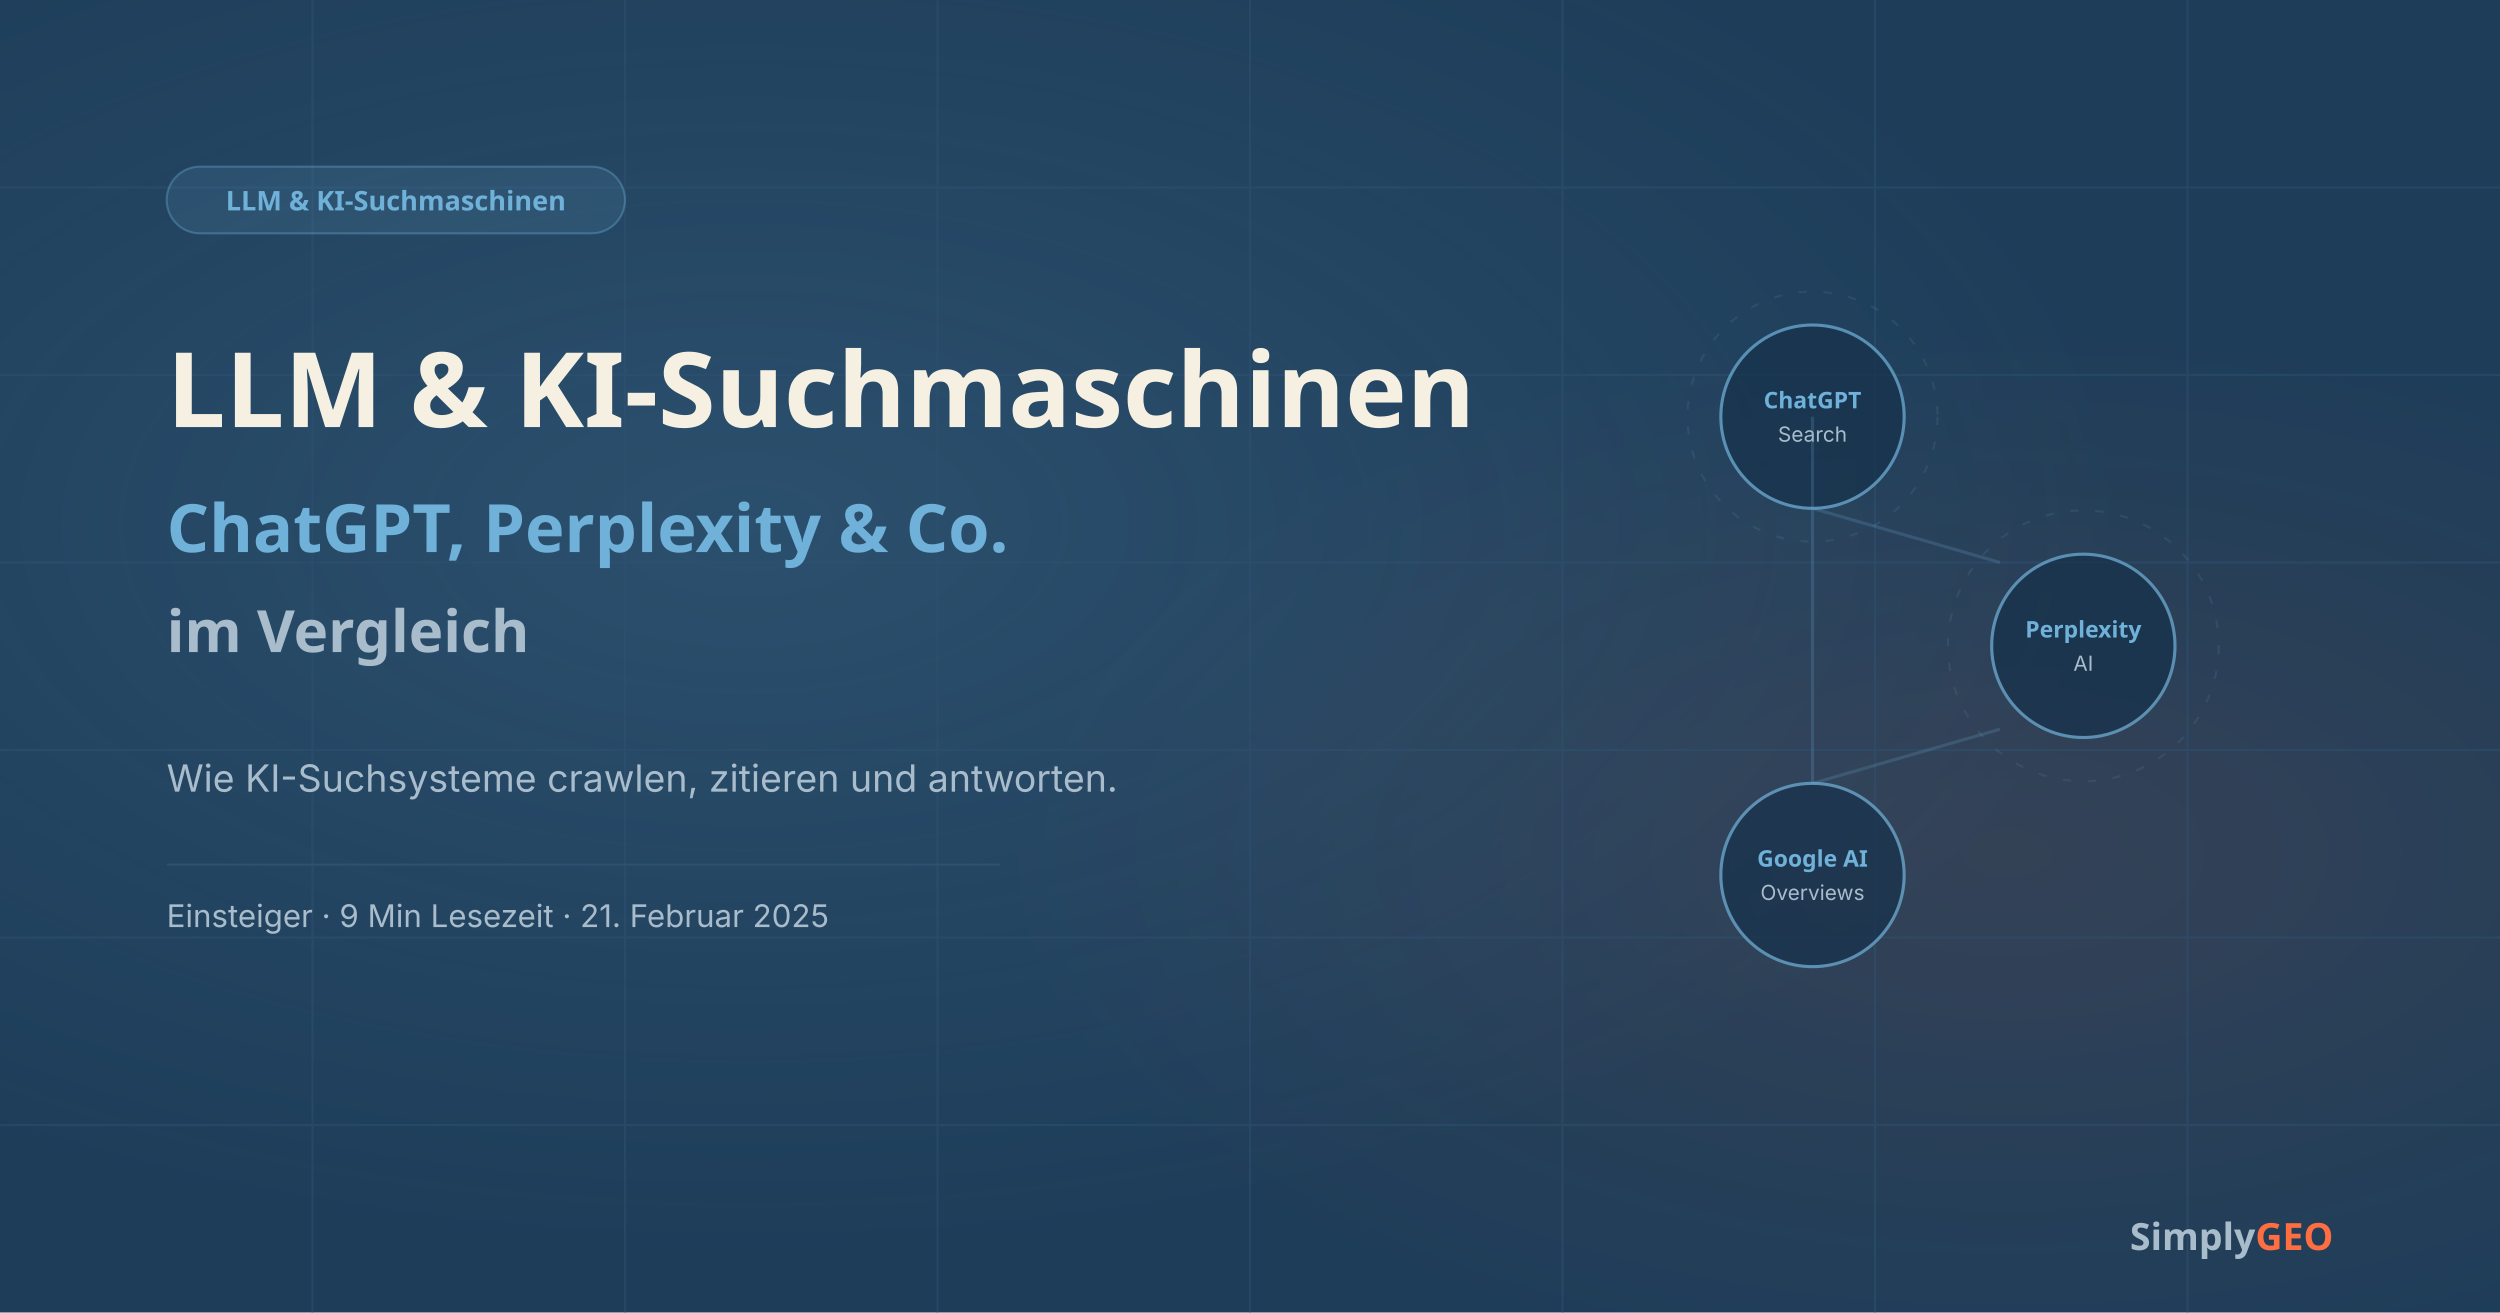
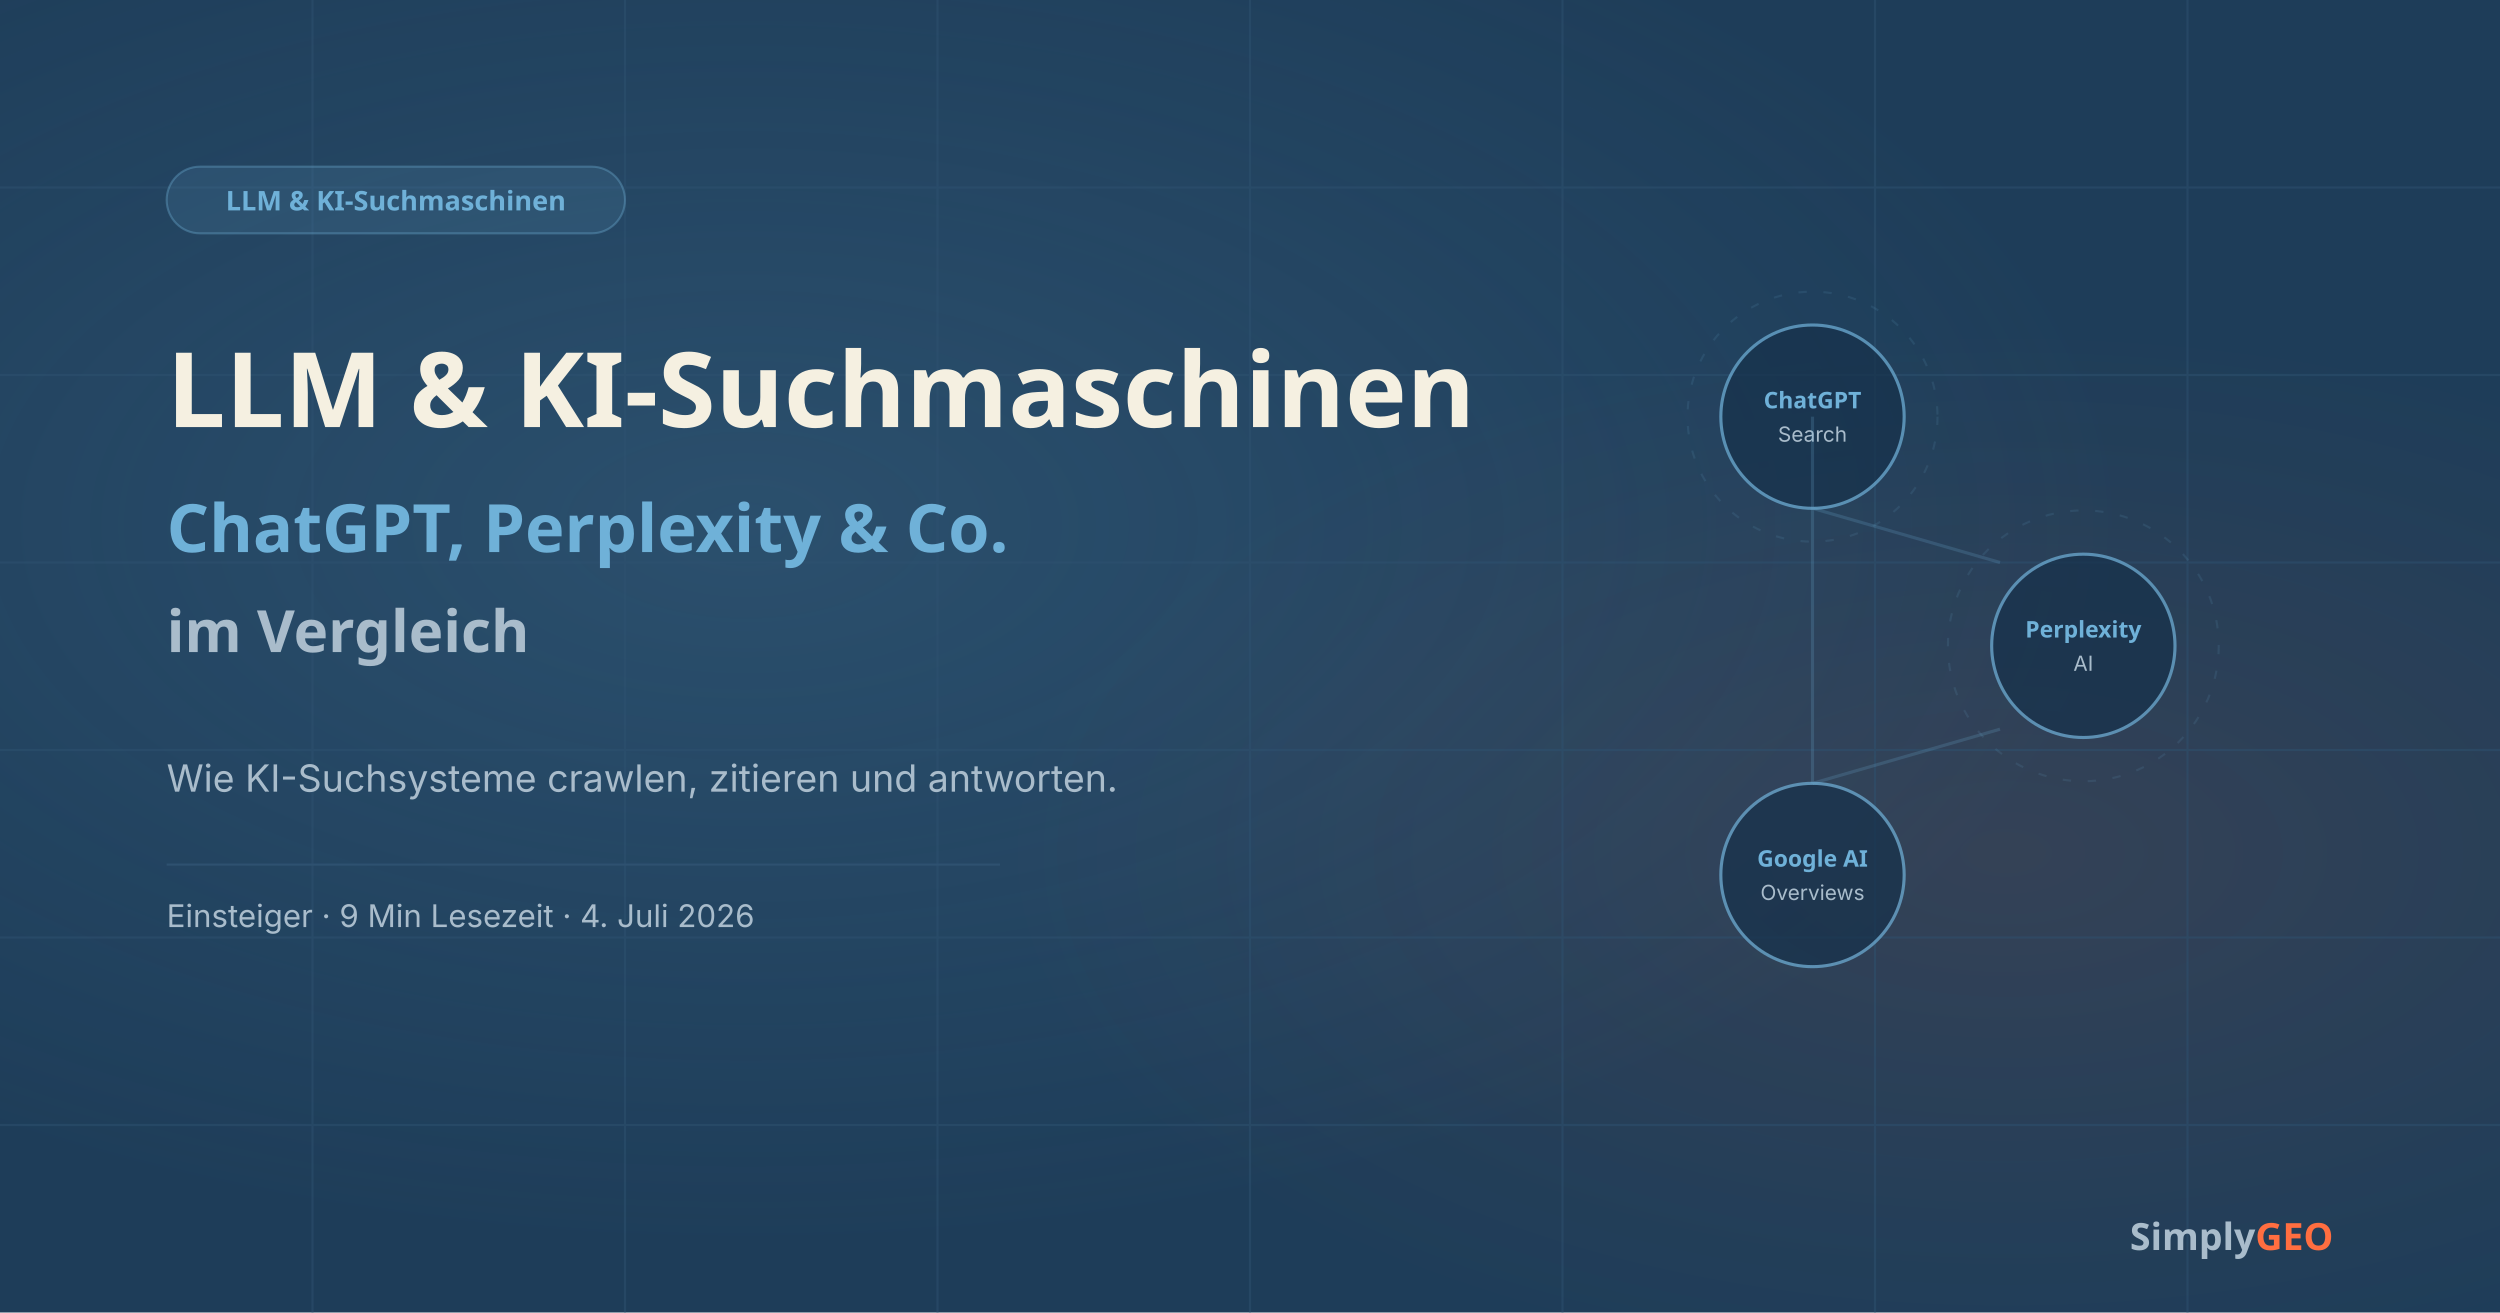
<svg xmlns="http://www.w3.org/2000/svg" viewBox="0 0 1200 630" width="1200" height="630">
  <defs>
    <radialGradient id="glow1" cx="30%" cy="40%" r="55%">
      <stop offset="0%" stop-color="#6fb1d8" stop-opacity="0.16" />
      <stop offset="100%" stop-color="#6fb1d8" stop-opacity="0" />
    </radialGradient>
    <radialGradient id="glow2" cx="80%" cy="65%" r="40%">
      <stop offset="0%" stop-color="#ff6e40" stop-opacity="0.1" />
      <stop offset="100%" stop-color="#ff6e40" stop-opacity="0" />
    </radialGradient>
  </defs>
  <rect width="1200" height="630" fill="#1e3d59" />
  <rect width="1200" height="630" fill="url(#glow1)" />
  <rect width="1200" height="630" fill="url(#glow2)" />
  <g stroke="#2e5170" stroke-width="1" opacity="0.5">
    <line x1="0" y1="90" x2="1200" y2="90" />
    <line x1="0" y1="180" x2="1200" y2="180" />
    <line x1="0" y1="270" x2="1200" y2="270" />
    <line x1="0" y1="360" x2="1200" y2="360" />
    <line x1="0" y1="450" x2="1200" y2="450" />
    <line x1="0" y1="540" x2="1200" y2="540" />
    <line x1="150" y1="0" x2="150" y2="630" />
    <line x1="300" y1="0" x2="300" y2="630" />
    <line x1="450" y1="0" x2="450" y2="630" />
    <line x1="600" y1="0" x2="600" y2="630" />
    <line x1="750" y1="0" x2="750" y2="630" />
    <line x1="900" y1="0" x2="900" y2="630" />
    <line x1="1050" y1="0" x2="1050" y2="630" />
  </g>
  <circle cx="870" cy="200" r="44" fill="#16304a" stroke="#6fb1d8" stroke-width="1.5" opacity="0.7" />
  <text x="870" y="196" text-anchor="middle" font-family="Space Grotesk, sans-serif" font-size="11" font-weight="700" fill="#6fb1d8">ChatGPT</text>
  <text x="870" y="212" text-anchor="middle" font-family="Inter, sans-serif" font-size="10" fill="#a9bccb">Search</text>
  <circle cx="1000" cy="310" r="44" fill="#16304a" stroke="#6fb1d8" stroke-width="1.5" opacity="0.7" />
  <text x="1000" y="306" text-anchor="middle" font-family="Space Grotesk, sans-serif" font-size="11" font-weight="700" fill="#6fb1d8">Perplexity</text>
  <text x="1000" y="322" text-anchor="middle" font-family="Inter, sans-serif" font-size="10" fill="#a9bccb">AI</text>
  <circle cx="870" cy="420" r="44" fill="#16304a" stroke="#6fb1d8" stroke-width="1.5" opacity="0.7" />
  <text x="870" y="416" text-anchor="middle" font-family="Space Grotesk, sans-serif" font-size="11" font-weight="700" fill="#6fb1d8">Google AI</text>
  <text x="870" y="432" text-anchor="middle" font-family="Inter, sans-serif" font-size="10" fill="#a9bccb">Overviews</text>
  <g stroke="#6fb1d8" stroke-width="1.5" opacity="0.2">
    <line x1="870" y1="244" x2="960" y2="270" />
    <line x1="870" y1="376" x2="960" y2="350" />
    <line x1="870" y1="200" x2="870" y2="376" />
  </g>
  <circle cx="870" cy="200" r="60" fill="none" stroke="#6fb1d8" stroke-width="1" stroke-dasharray="4 8" opacity="0.12" />
  <circle cx="1000" cy="310" r="65" fill="none" stroke="#6fb1d8" stroke-width="1" stroke-dasharray="4 8" opacity="0.12" />
  <rect x="80" y="80" width="220" height="32" rx="16" fill="#6fb1d8" fill-opacity="0.12" stroke="#6fb1d8" stroke-opacity="0.35" stroke-width="1" />
  <text x="190" y="101" text-anchor="middle" font-family="Space Grotesk, sans-serif" font-size="13" font-weight="600" fill="#6fb1d8">LLM &amp; KI-Suchmaschinen</text>
  <text x="80" y="205" font-family="Space Grotesk, sans-serif" font-size="50" font-weight="700" fill="#f5f0e1">LLM &amp; KI-Suchmaschinen</text>
  <text x="80" y="265" font-family="Space Grotesk, sans-serif" font-size="32" font-weight="600" fill="#6fb1d8">ChatGPT, Perplexity &amp; Co.</text>
  <text x="80" y="313" font-family="Space Grotesk, sans-serif" font-size="28" font-weight="600" fill="#a9bccb">im Vergleich</text>
  <text x="80" y="380" font-family="Inter, sans-serif" font-size="18" fill="#a9bccb">Wie KI-Suchsysteme crawlen, zitieren und antworten.</text>
  <line x1="80" y1="415" x2="480" y2="415" stroke="#2e5170" stroke-width="1" />
-   <text x="80" y="445" font-family="Inter, sans-serif" font-size="15" fill="#a9bccb">Einsteiger · 9 Min Lesezeit · 21. Februar 2025</text>
+   <text x="80" y="445" font-family="Inter, sans-serif" font-size="15" fill="#a9bccb">Einsteiger · 9 Min Lesezeit · 4. Juli 2026</text>
  <text x="1120" y="600" text-anchor="end" font-family="Space Grotesk, sans-serif" font-size="18" font-weight="700" fill="#a9bccb">Simply<tspan fill="#ff6e40">GEO</tspan>
  </text>
</svg>
